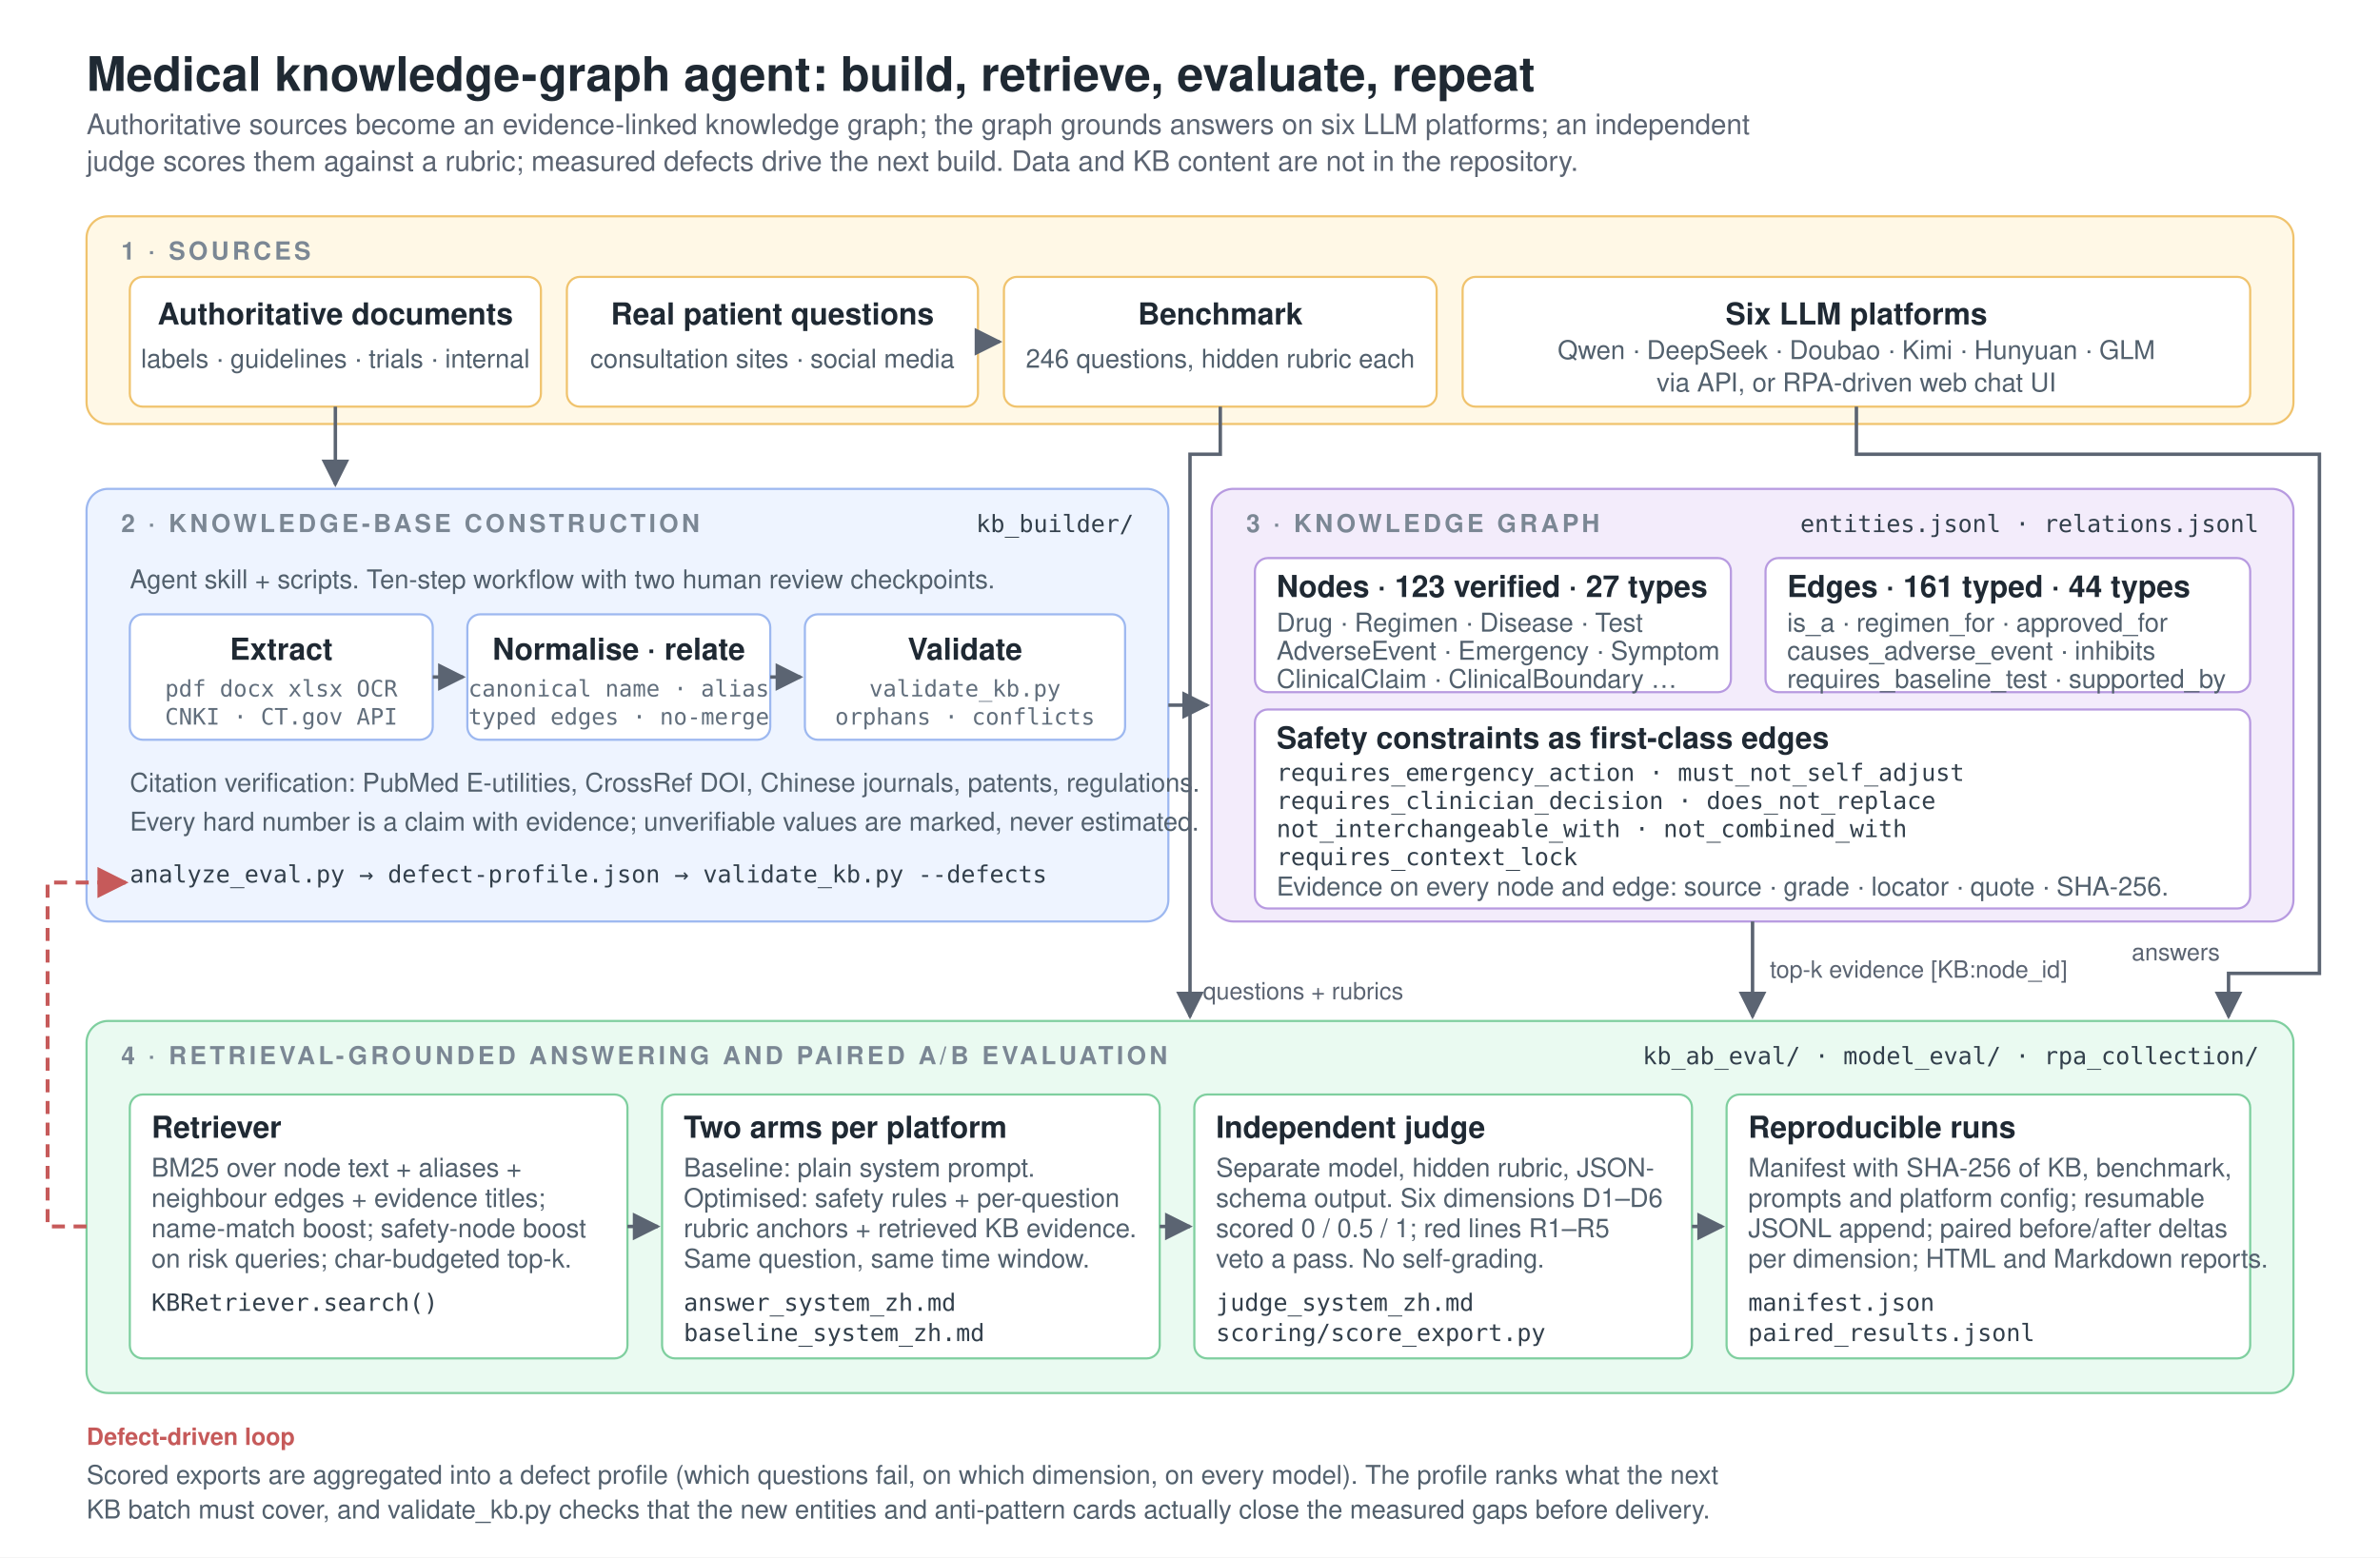
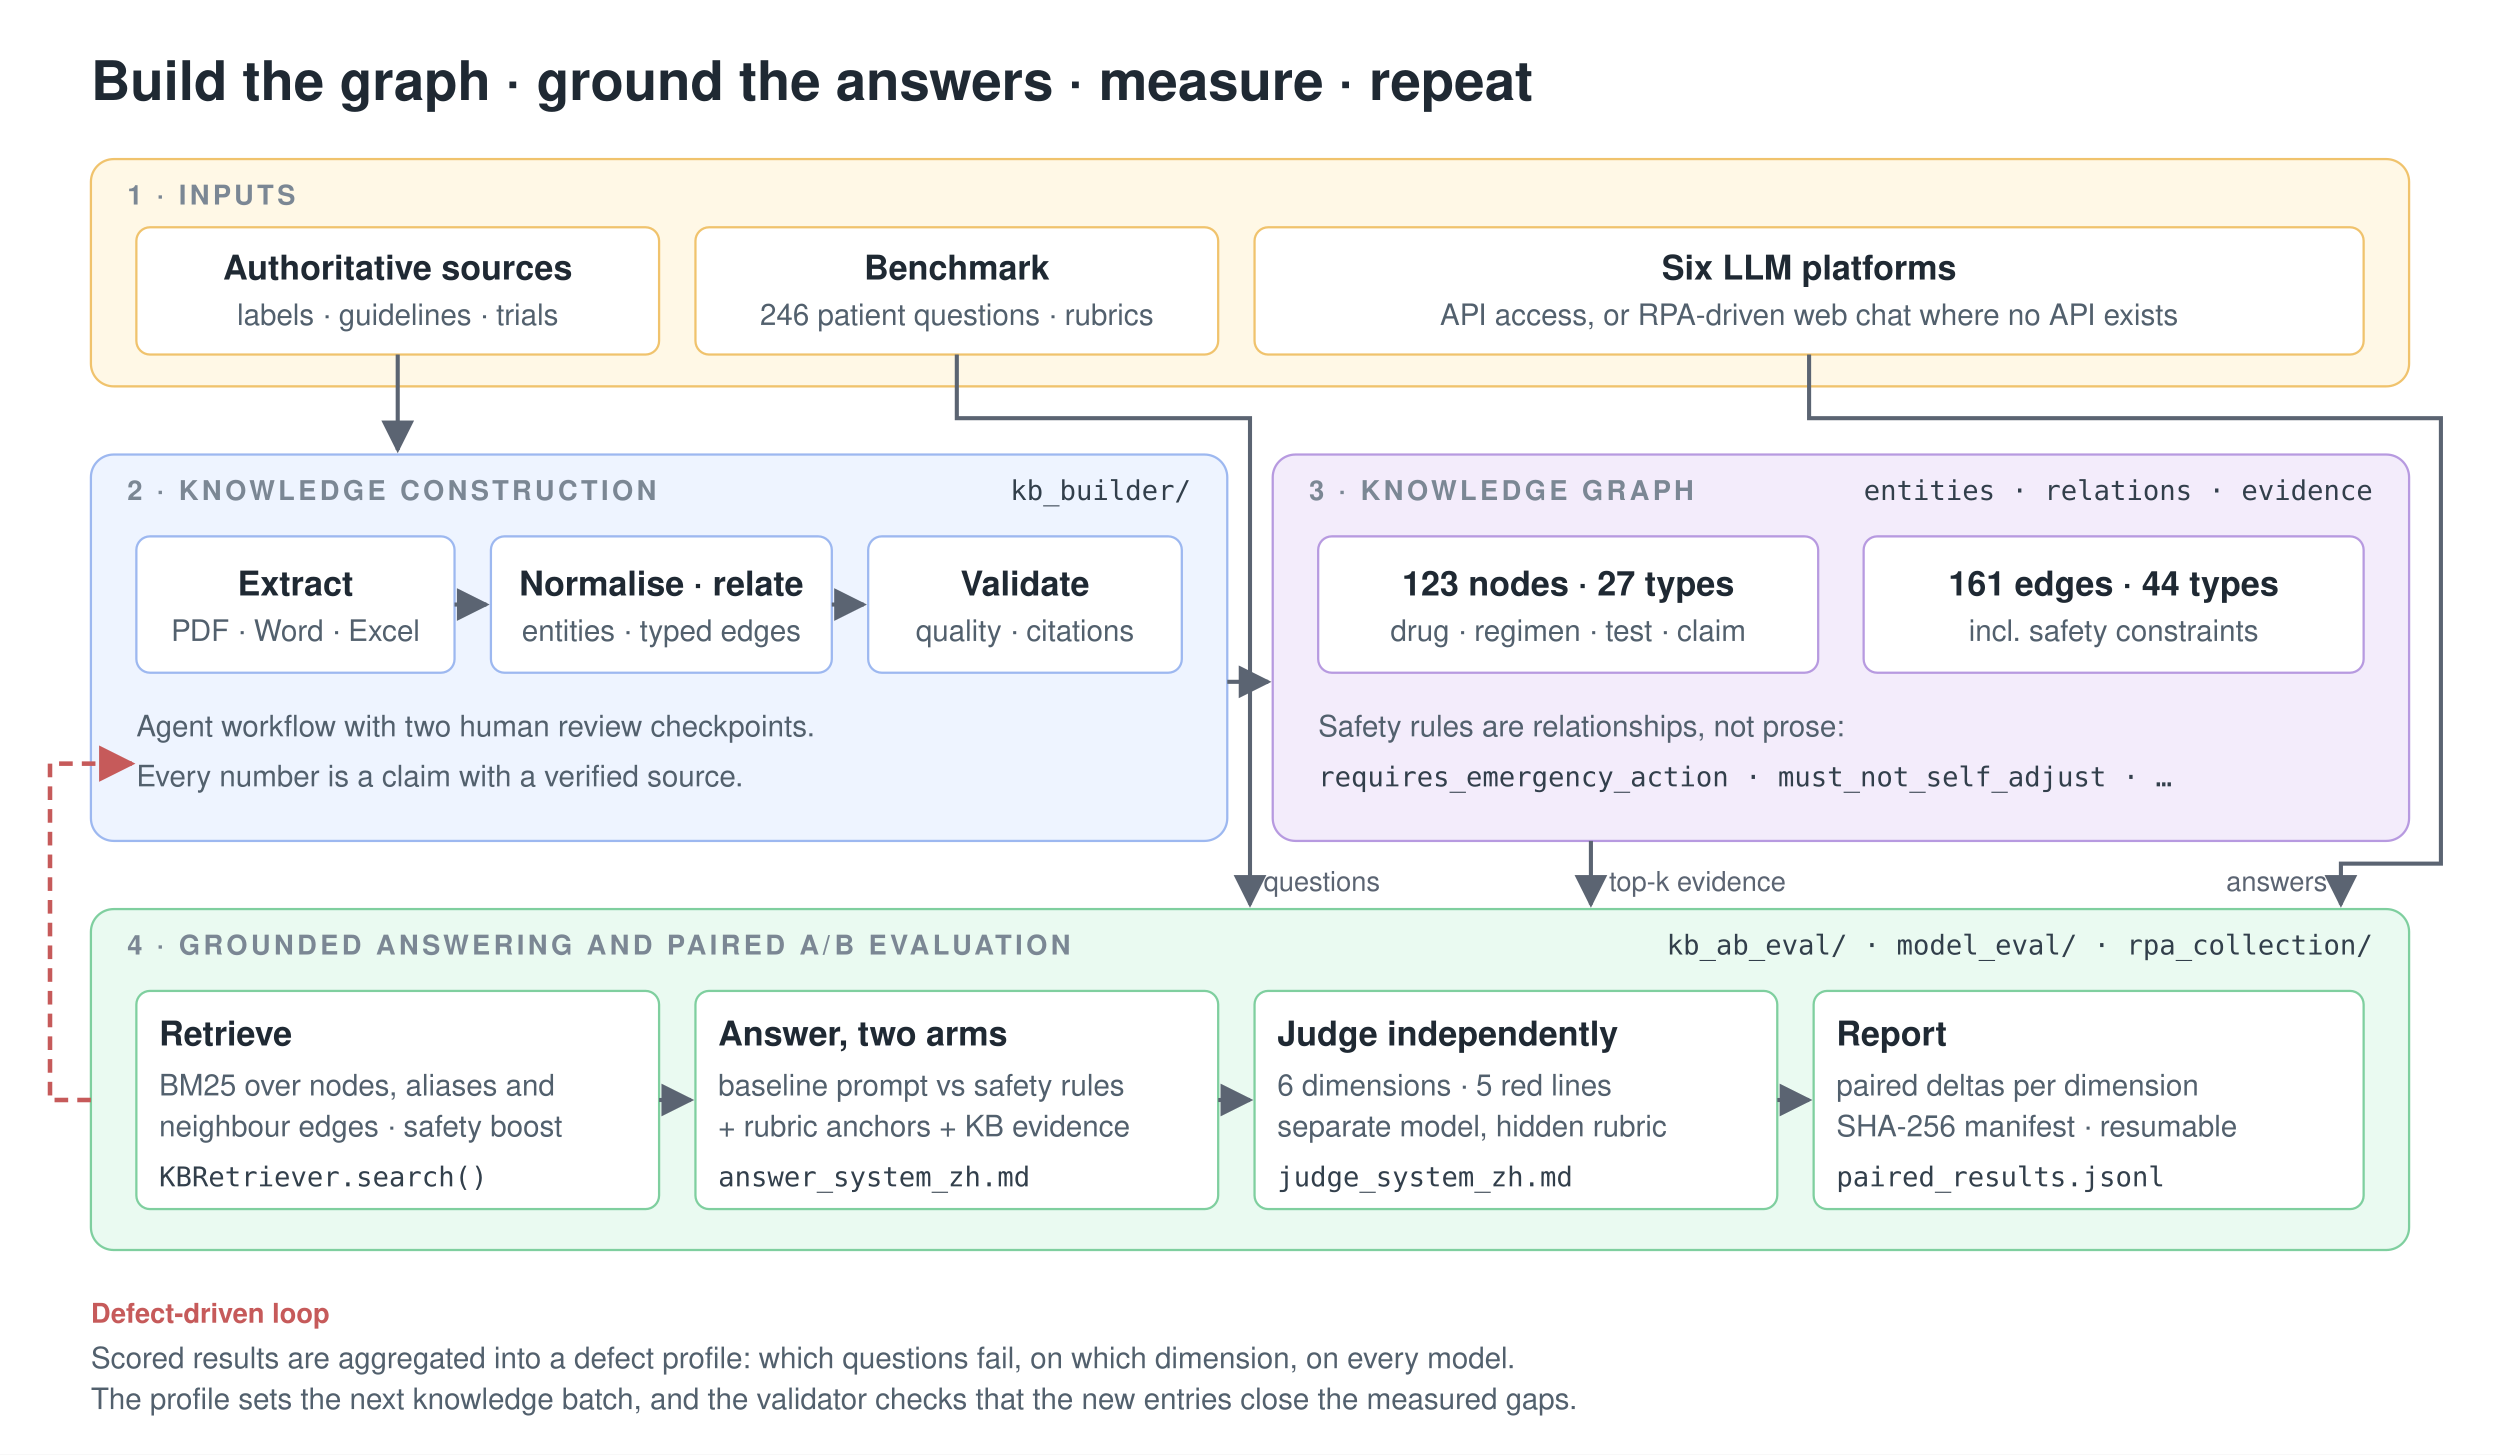
- <svg xmlns="http://www.w3.org/2000/svg" width="1100" height="720" viewBox="0 0 1100 720" font-family="Helvetica, Arial, sans-serif">
+ <svg xmlns="http://www.w3.org/2000/svg" width="1100" height="640" viewBox="0 0 1100 640" font-family="Helvetica, Arial, sans-serif">
  <defs>
    <marker id="arrow" viewBox="0 0 10 10" refX="9" refY="5" markerWidth="8" markerHeight="8" orient="auto-start-reverse">
      <path d="M 0 0 L 10 5 L 0 10 z" fill="#5b6472" />
    </marker>
    <marker id="arrow-loop" viewBox="0 0 10 10" refX="9" refY="5" markerWidth="8" markerHeight="8" orient="auto-start-reverse">
      <path d="M 0 0 L 10 5 L 0 10 z" fill="#c65a5a" />
    </marker>
    <style>
-       .title { font-size: 22px; font-weight: 700; fill: #1f2933; }
-       .subtitle { font-size: 13px; fill: #5b6472; }
-       .lane { font-size: 11.5px; font-weight: 700; letter-spacing: 1.5px; fill: #7b8794; }
-       .box-title { font-size: 14px; font-weight: 700; fill: #1f2933; }
-       .t { font-size: 12px; fill: #52606d; }
-       .code { font-family: Menlo, Consolas, monospace; font-size: 11px; fill: #323f4b; }
-       .file { font-family: Menlo, Consolas, monospace; font-size: 10.5px; fill: #616e7c; }
-       .edge { stroke: #5b6472; stroke-width: 1.6; fill: none; marker-end: url(#arrow); }
-       .loop { stroke: #c65a5a; stroke-width: 1.8; fill: none; stroke-dasharray: 6 4; marker-end: url(#arrow-loop); }
-       .edge-label { font-size: 11px; fill: #5b6472; }
-       .loop-label { font-size: 11px; font-weight: 700; fill: #c65a5a; }
+       .title { font-size: 24px; font-weight: 700; fill: #1f2933; }
+       .lane { font-size: 12px; font-weight: 700; letter-spacing: 1.5px; fill: #7b8794; }
+       .box-title { font-size: 15px; font-weight: 700; fill: #1f2933; }
+       .t { font-size: 13px; fill: #52606d; }
+       .code { font-family: Menlo, Consolas, monospace; font-size: 12px; fill: #323f4b; }
+       .edge { stroke: #5b6472; stroke-width: 1.8; fill: none; marker-end: url(#arrow); }
+       .loop { stroke: #c65a5a; stroke-width: 2; fill: none; stroke-dasharray: 6 4; marker-end: url(#arrow-loop); }
+       .edge-label { font-size: 12px; fill: #5b6472; }
+       .loop-label { font-size: 12px; font-weight: 700; fill: #c65a5a; }
    </style>
  </defs>
-   <rect width="1100" height="720" fill="#ffffff" />
-   <text x="40" y="42" class="title">Medical knowledge-graph agent: build, retrieve, evaluate, repeat</text>
-   <text x="40" y="62" class="subtitle">Authoritative sources become an evidence-linked knowledge graph; the graph grounds answers on six LLM platforms; an independent</text>
-   <text x="40" y="79" class="subtitle">judge scores them against a rubric; measured defects drive the next build. Data and KB content are not in the repository.</text>
-   <rect x="40" y="100" width="1020" height="96" rx="10" fill="#fff8e6" stroke="#f0c36d" />
-   <text x="56" y="120" class="lane">1 · SOURCES</text>
-   <rect x="60" y="128" width="190" height="60" rx="6" fill="#ffffff" stroke="#f0c36d" />
-   <text x="155" y="150" text-anchor="middle" class="box-title">Authoritative documents</text>
-   <text x="155" y="170" text-anchor="middle" class="t">labels · guidelines · trials · internal</text>
-   <rect x="262" y="128" width="190" height="60" rx="6" fill="#ffffff" stroke="#f0c36d" />
-   <text x="357" y="150" text-anchor="middle" class="box-title">Real patient questions</text>
-   <text x="357" y="170" text-anchor="middle" class="t">consultation sites · social media</text>
-   <rect x="464" y="128" width="200" height="60" rx="6" fill="#ffffff" stroke="#f0c36d" />
-   <text x="564" y="150" text-anchor="middle" class="box-title">Benchmark</text>
-   <text x="564" y="170" text-anchor="middle" class="t">246 questions, hidden rubric each</text>
-   <rect x="676" y="128" width="364" height="60" rx="6" fill="#ffffff" stroke="#f0c36d" />
-   <text x="858" y="150" text-anchor="middle" class="box-title">Six LLM platforms</text>
-   <text x="858" y="166" text-anchor="middle" class="t">Qwen · DeepSeek · Doubao · Kimi · Hunyuan · GLM</text>
-   <text x="858" y="181" text-anchor="middle" class="t">via API, or RPA-driven web chat UI</text>
-   <rect x="40" y="226" width="500" height="200" rx="10" fill="#eef4ff" stroke="#9db8f0" />
-   <text x="56" y="246" class="lane">2 · KNOWLEDGE-BASE CONSTRUCTION</text>
-   <text x="524" y="246" text-anchor="end" class="code">kb_builder/</text>
-   <text x="60" y="272" class="t">Agent skill + scripts. Ten-step workflow with two human review checkpoints.</text>
-   <rect x="60" y="284" width="140" height="58" rx="6" fill="#ffffff" stroke="#9db8f0" />
-   <text x="130" y="305" text-anchor="middle" class="box-title">Extract</text>
-   <text x="130" y="322" text-anchor="middle" class="file">pdf docx xlsx OCR</text>
-   <text x="130" y="335" text-anchor="middle" class="file">CNKI · CT.gov API</text>
-   <rect x="216" y="284" width="140" height="58" rx="6" fill="#ffffff" stroke="#9db8f0" />
-   <text x="286" y="305" text-anchor="middle" class="box-title">Normalise · relate</text>
-   <text x="286" y="322" text-anchor="middle" class="file">canonical name · alias</text>
-   <text x="286" y="335" text-anchor="middle" class="file">typed edges · no-merge</text>
-   <rect x="372" y="284" width="148" height="58" rx="6" fill="#ffffff" stroke="#9db8f0" />
-   <text x="446" y="305" text-anchor="middle" class="box-title">Validate</text>
-   <text x="446" y="322" text-anchor="middle" class="file">validate_kb.py</text>
-   <text x="446" y="335" text-anchor="middle" class="file">orphans · conflicts</text>
-   <path d="M 200 313 L 214 313" class="edge" />
-   <path d="M 356 313 L 370 313" class="edge" />
-   <text x="60" y="366" class="t">Citation verification: PubMed E-utilities, CrossRef DOI, Chinese journals, patents, regulations.</text>
-   <text x="60" y="384" class="t">Every hard number is a claim with evidence; unverifiable values are marked, never estimated.</text>
-   <text x="60" y="408" class="code">analyze_eval.py → defect-profile.json → validate_kb.py --defects</text>
-   <rect x="560" y="226" width="500" height="200" rx="10" fill="#f3ecfb" stroke="#b79ae0" />
-   <text x="576" y="246" class="lane">3 · KNOWLEDGE GRAPH</text>
-   <text x="1044" y="246" text-anchor="end" class="code">entities.jsonl · relations.jsonl</text>
-   <rect x="580" y="258" width="220" height="62" rx="6" fill="#ffffff" stroke="#b79ae0" />
-   <text x="590" y="276" class="box-title">Nodes · 123 verified · 27 types</text>
-   <text x="590" y="292" class="t">Drug · Regimen · Disease · Test</text>
-   <text x="590" y="305" class="t">AdverseEvent · Emergency · Symptom</text>
-   <text x="590" y="318" class="t">ClinicalClaim · ClinicalBoundary …</text>
-   <rect x="816" y="258" width="224" height="62" rx="6" fill="#ffffff" stroke="#b79ae0" />
-   <text x="826" y="276" class="box-title">Edges · 161 typed · 44 types</text>
-   <text x="826" y="292" class="t">is_a · regimen_for · approved_for</text>
-   <text x="826" y="305" class="t">causes_adverse_event · inhibits</text>
-   <text x="826" y="318" class="t">requires_baseline_test · supported_by</text>
-   <rect x="580" y="328" width="460" height="92" rx="6" fill="#ffffff" stroke="#b79ae0" />
-   <text x="590" y="346" class="box-title">Safety constraints as first-class edges</text>
-   <text x="590" y="361" class="code">requires_emergency_action · must_not_self_adjust</text>
-   <text x="590" y="374" class="code">requires_clinician_decision · does_not_replace</text>
-   <text x="590" y="387" class="code">not_interchangeable_with · not_combined_with</text>
-   <text x="590" y="400" class="code">requires_context_lock</text>
-   <text x="590" y="414" class="t">Evidence on every node and edge: source · grade · locator · quote · SHA-256.</text>
-   <path d="M 155 188 L 155 224" class="edge" />
-   <path d="M 540 326 L 558 326" class="edge" />
-   <path d="M 452 158 L 462 158" class="edge" />
-   <path d="M 564 188 L 564 210 L 550 210 L 550 470" class="edge" />
-   <text x="556" y="462" class="edge-label">questions + rubrics</text>
-   <path d="M 858 188 L 858 210 L 1072 210 L 1072 450 L 1030 450 L 1030 470" class="edge" />
-   <text x="1026" y="444" text-anchor="end" class="edge-label">answers</text>
-   <path d="M 810 426 L 810 470" class="edge" />
-   <text x="818" y="452" class="edge-label">top-k evidence [KB:node_id]</text>
-   <rect x="40" y="472" width="1020" height="172" rx="10" fill="#eafaf1" stroke="#7fcf9f" />
-   <text x="56" y="492" class="lane">4 · RETRIEVAL-GROUNDED ANSWERING AND PAIRED A/B EVALUATION</text>
-   <text x="1044" y="492" text-anchor="end" class="code">kb_ab_eval/ · model_eval/ · rpa_collection/</text>
-   <rect x="60" y="506" width="230" height="122" rx="6" fill="#ffffff" stroke="#7fcf9f" />
-   <text x="70" y="526" class="box-title">Retriever</text>
-   <text x="70" y="544" class="t">BM25 over node text + aliases +</text>
-   <text x="70" y="558" class="t">neighbour edges + evidence titles;</text>
-   <text x="70" y="572" class="t">name-match boost; safety-node boost</text>
-   <text x="70" y="586" class="t">on risk queries; char-budgeted top-k.</text>
-   <text x="70" y="606" class="code">KBRetriever.search()</text>
-   <rect x="306" y="506" width="230" height="122" rx="6" fill="#ffffff" stroke="#7fcf9f" />
-   <text x="316" y="526" class="box-title">Two arms per platform</text>
-   <text x="316" y="544" class="t">Baseline: plain system prompt.</text>
-   <text x="316" y="558" class="t">Optimised: safety rules + per-question</text>
-   <text x="316" y="572" class="t">rubric anchors + retrieved KB evidence.</text>
-   <text x="316" y="586" class="t">Same question, same time window.</text>
-   <text x="316" y="606" class="code">answer_system_zh.md</text>
-   <text x="316" y="620" class="code">baseline_system_zh.md</text>
-   <rect x="552" y="506" width="230" height="122" rx="6" fill="#ffffff" stroke="#7fcf9f" />
-   <text x="562" y="526" class="box-title">Independent judge</text>
-   <text x="562" y="544" class="t">Separate model, hidden rubric, JSON-</text>
-   <text x="562" y="558" class="t">schema output. Six dimensions D1–D6</text>
-   <text x="562" y="572" class="t">scored 0 / 0.5 / 1; red lines R1–R5</text>
-   <text x="562" y="586" class="t">veto a pass. No self-grading.</text>
-   <text x="562" y="606" class="code">judge_system_zh.md</text>
-   <text x="562" y="620" class="code">scoring/score_export.py</text>
-   <rect x="798" y="506" width="242" height="122" rx="6" fill="#ffffff" stroke="#7fcf9f" />
-   <text x="808" y="526" class="box-title">Reproducible runs</text>
-   <text x="808" y="544" class="t">Manifest with SHA-256 of KB, benchmark,</text>
-   <text x="808" y="558" class="t">prompts and platform config; resumable</text>
-   <text x="808" y="572" class="t">JSONL append; paired before/after deltas</text>
-   <text x="808" y="586" class="t">per dimension; HTML and Markdown reports.</text>
-   <text x="808" y="606" class="code">manifest.json</text>
-   <text x="808" y="620" class="code">paired_results.jsonl</text>
-   <path d="M 290 567 L 304 567" class="edge" />
-   <path d="M 536 567 L 550 567" class="edge" />
-   <path d="M 782 567 L 796 567" class="edge" />
-   <path d="M 40 567 L 22 567 L 22 408 L 58 408" class="loop" />
-   <text x="40" y="668" class="loop-label">Defect-driven loop</text>
-   <text x="40" y="686" class="t">Scored exports are aggregated into a defect profile (which questions fail, on which dimension, on every model). The profile ranks what the next</text>
-   <text x="40" y="702" class="t">KB batch must cover, and validate_kb.py checks that the new entities and anti-pattern cards actually close the measured gaps before delivery.</text>
+   <rect width="1100" height="640" fill="#ffffff" />
+   <text x="40" y="44" class="title">Build the graph · ground the answers · measure · repeat</text>
+   <rect x="40" y="70" width="1020" height="100" rx="10" fill="#fff8e6" stroke="#f0c36d" />
+   <text x="56" y="90" class="lane">1 · INPUTS</text>
+   <rect x="60" y="100" width="230" height="56" rx="6" fill="#ffffff" stroke="#f0c36d" />
+   <text x="175" y="123" text-anchor="middle" class="box-title">Authoritative sources</text>
+   <text x="175" y="143" text-anchor="middle" class="t">labels · guidelines · trials</text>
+   <rect x="306" y="100" width="230" height="56" rx="6" fill="#ffffff" stroke="#f0c36d" />
+   <text x="421" y="123" text-anchor="middle" class="box-title">Benchmark</text>
+   <text x="421" y="143" text-anchor="middle" class="t">246 patient questions · rubrics</text>
+   <rect x="552" y="100" width="488" height="56" rx="6" fill="#ffffff" stroke="#f0c36d" />
+   <text x="796" y="123" text-anchor="middle" class="box-title">Six LLM platforms</text>
+   <text x="796" y="143" text-anchor="middle" class="t">API access, or RPA-driven web chat where no API exists</text>
+   <rect x="40" y="200" width="500" height="170" rx="10" fill="#eef4ff" stroke="#9db8f0" />
+   <text x="56" y="220" class="lane">2 · KNOWLEDGE CONSTRUCTION</text>
+   <text x="524" y="220" text-anchor="end" class="code">kb_builder/</text>
+   <rect x="60" y="236" width="140" height="60" rx="6" fill="#ffffff" stroke="#9db8f0" />
+   <text x="130" y="262" text-anchor="middle" class="box-title">Extract</text>
+   <text x="130" y="282" text-anchor="middle" class="t">PDF · Word · Excel</text>
+   <rect x="216" y="236" width="150" height="60" rx="6" fill="#ffffff" stroke="#9db8f0" />
+   <text x="291" y="262" text-anchor="middle" class="box-title">Normalise · relate</text>
+   <text x="291" y="282" text-anchor="middle" class="t">entities · typed edges</text>
+   <rect x="382" y="236" width="138" height="60" rx="6" fill="#ffffff" stroke="#9db8f0" />
+   <text x="451" y="262" text-anchor="middle" class="box-title">Validate</text>
+   <text x="451" y="282" text-anchor="middle" class="t">quality · citations</text>
+   <path d="M 200 266 L 214 266" class="edge" />
+   <path d="M 366 266 L 380 266" class="edge" />
+   <text x="60" y="324" class="t">Agent workflow with two human review checkpoints.</text>
+   <text x="60" y="346" class="t">Every number is a claim with a verified source.</text>
+   <rect x="560" y="200" width="500" height="170" rx="10" fill="#f3ecfb" stroke="#b79ae0" />
+   <text x="576" y="220" class="lane">3 · KNOWLEDGE GRAPH</text>
+   <text x="1044" y="220" text-anchor="end" class="code">entities · relations · evidence</text>
+   <rect x="580" y="236" width="220" height="60" rx="6" fill="#ffffff" stroke="#b79ae0" />
+   <text x="690" y="262" text-anchor="middle" class="box-title">123 nodes · 27 types</text>
+   <text x="690" y="282" text-anchor="middle" class="t">drug · regimen · test · claim</text>
+   <rect x="820" y="236" width="220" height="60" rx="6" fill="#ffffff" stroke="#b79ae0" />
+   <text x="930" y="262" text-anchor="middle" class="box-title">161 edges · 44 types</text>
+   <text x="930" y="282" text-anchor="middle" class="t">incl. safety constraints</text>
+   <text x="580" y="324" class="t">Safety rules are relationships, not prose:</text>
+   <text x="580" y="346" class="code">requires_emergency_action · must_not_self_adjust · …</text>
+   <rect x="40" y="400" width="1020" height="150" rx="10" fill="#eafaf1" stroke="#7fcf9f" />
+   <text x="56" y="420" class="lane">4 · GROUNDED ANSWERING AND PAIRED A/B EVALUATION</text>
+   <text x="1044" y="420" text-anchor="end" class="code">kb_ab_eval/ · model_eval/ · rpa_collection/</text>
+   <rect x="60" y="436" width="230" height="96" rx="6" fill="#ffffff" stroke="#7fcf9f" />
+   <text x="70" y="460" class="box-title">Retrieve</text>
+   <text x="70" y="482" class="t">BM25 over nodes, aliases and</text>
+   <text x="70" y="500" class="t">neighbour edges · safety boost</text>
+   <text x="70" y="522" class="code">KBRetriever.search()</text>
+   <rect x="306" y="436" width="230" height="96" rx="6" fill="#ffffff" stroke="#7fcf9f" />
+   <text x="316" y="460" class="box-title">Answer, two arms</text>
+   <text x="316" y="482" class="t">baseline prompt vs safety rules</text>
+   <text x="316" y="500" class="t">+ rubric anchors + KB evidence</text>
+   <text x="316" y="522" class="code">answer_system_zh.md</text>
+   <rect x="552" y="436" width="230" height="96" rx="6" fill="#ffffff" stroke="#7fcf9f" />
+   <text x="562" y="460" class="box-title">Judge independently</text>
+   <text x="562" y="482" class="t">6 dimensions · 5 red lines</text>
+   <text x="562" y="500" class="t">separate model, hidden rubric</text>
+   <text x="562" y="522" class="code">judge_system_zh.md</text>
+   <rect x="798" y="436" width="242" height="96" rx="6" fill="#ffffff" stroke="#7fcf9f" />
+   <text x="808" y="460" class="box-title">Report</text>
+   <text x="808" y="482" class="t">paired deltas per dimension</text>
+   <text x="808" y="500" class="t">SHA-256 manifest · resumable</text>
+   <text x="808" y="522" class="code">paired_results.jsonl</text>
+   <path d="M 290 484 L 304 484" class="edge" />
+   <path d="M 536 484 L 550 484" class="edge" />
+   <path d="M 782 484 L 796 484" class="edge" />
+   <path d="M 175 156 L 175 198" class="edge" />
+   <path d="M 540 300 L 558 300" class="edge" />
+   <path d="M 421 156 L 421 184 L 550 184 L 550 398" class="edge" />
+   <text x="556" y="392" class="edge-label">questions</text>
+   <path d="M 796 156 L 796 184 L 1074 184 L 1074 380 L 1030 380 L 1030 398" class="edge" />
+   <text x="1024" y="392" text-anchor="end" class="edge-label">answers</text>
+   <path d="M 700 370 L 700 398" class="edge" />
+   <text x="708" y="392" class="edge-label">top-k evidence</text>
+   <path d="M 40 484 L 22 484 L 22 336 L 58 336" class="loop" />
+   <text x="40" y="582" class="loop-label">Defect-driven loop</text>
+   <text x="40" y="602" class="t">Scored results are aggregated into a defect profile: which questions fail, on which dimension, on every model.</text>
+   <text x="40" y="620" class="t">The profile sets the next knowledge batch, and the validator checks that the new entries close the measured gaps.</text>
</svg>
